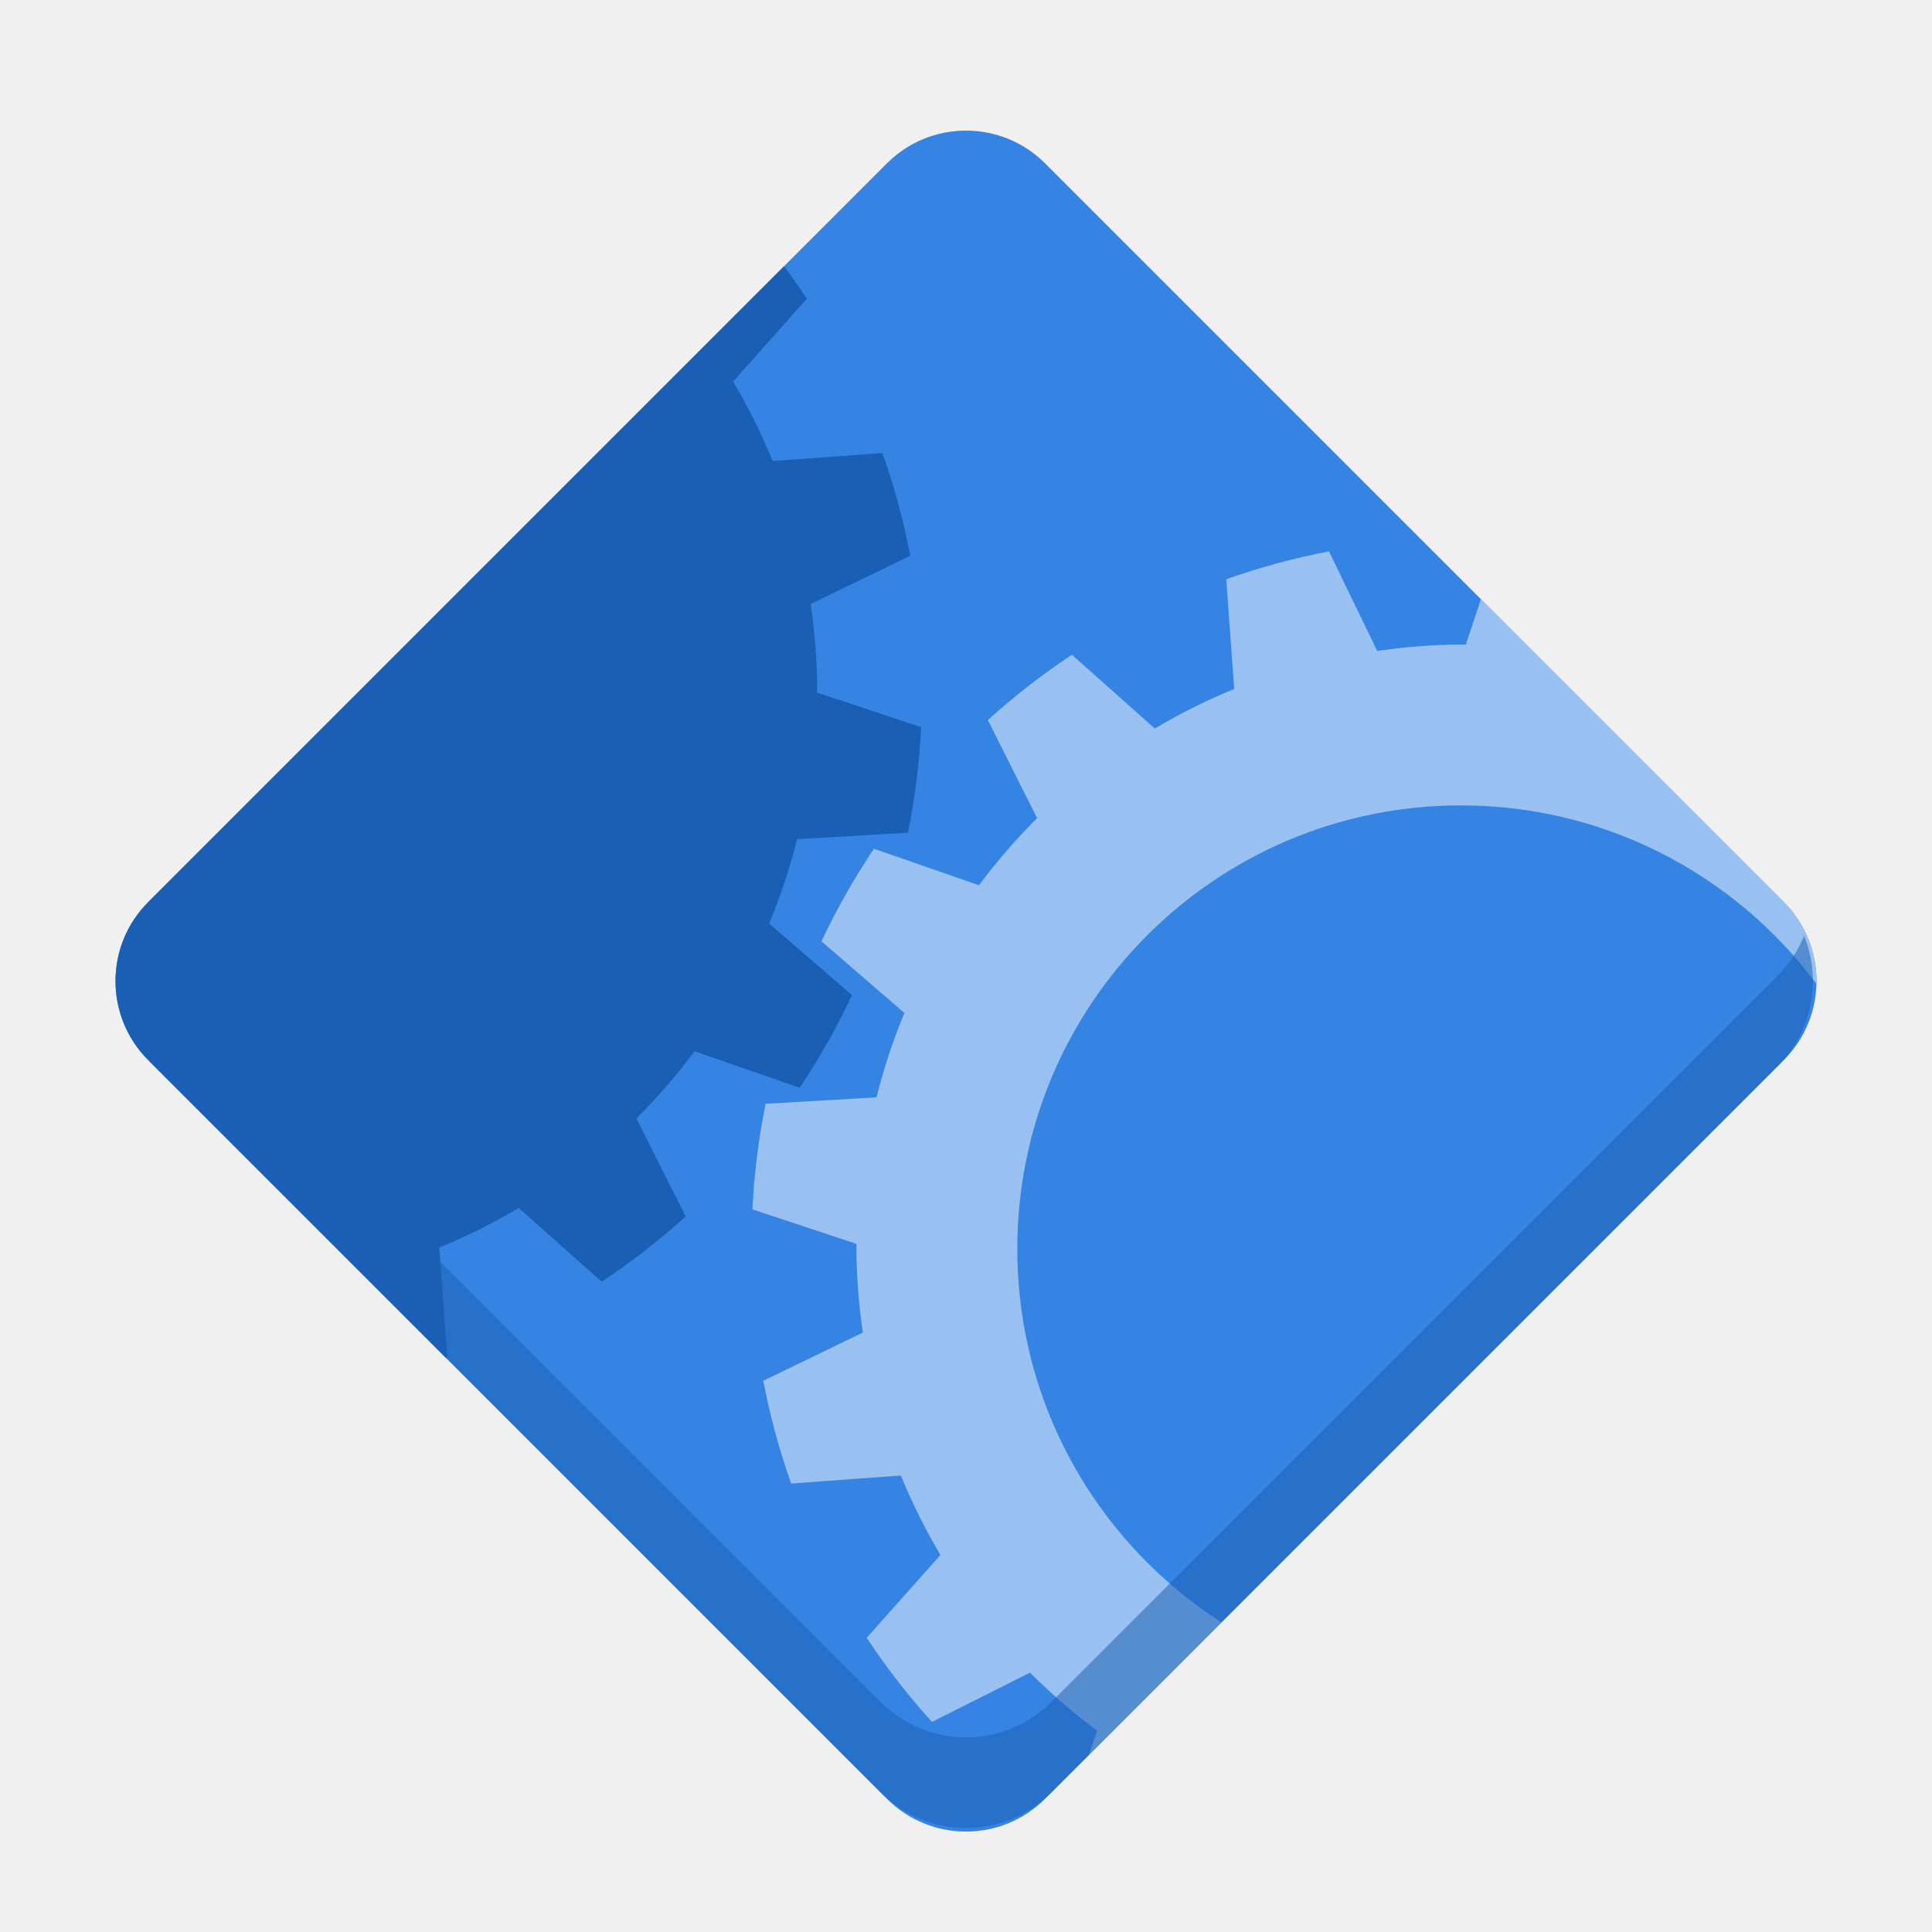
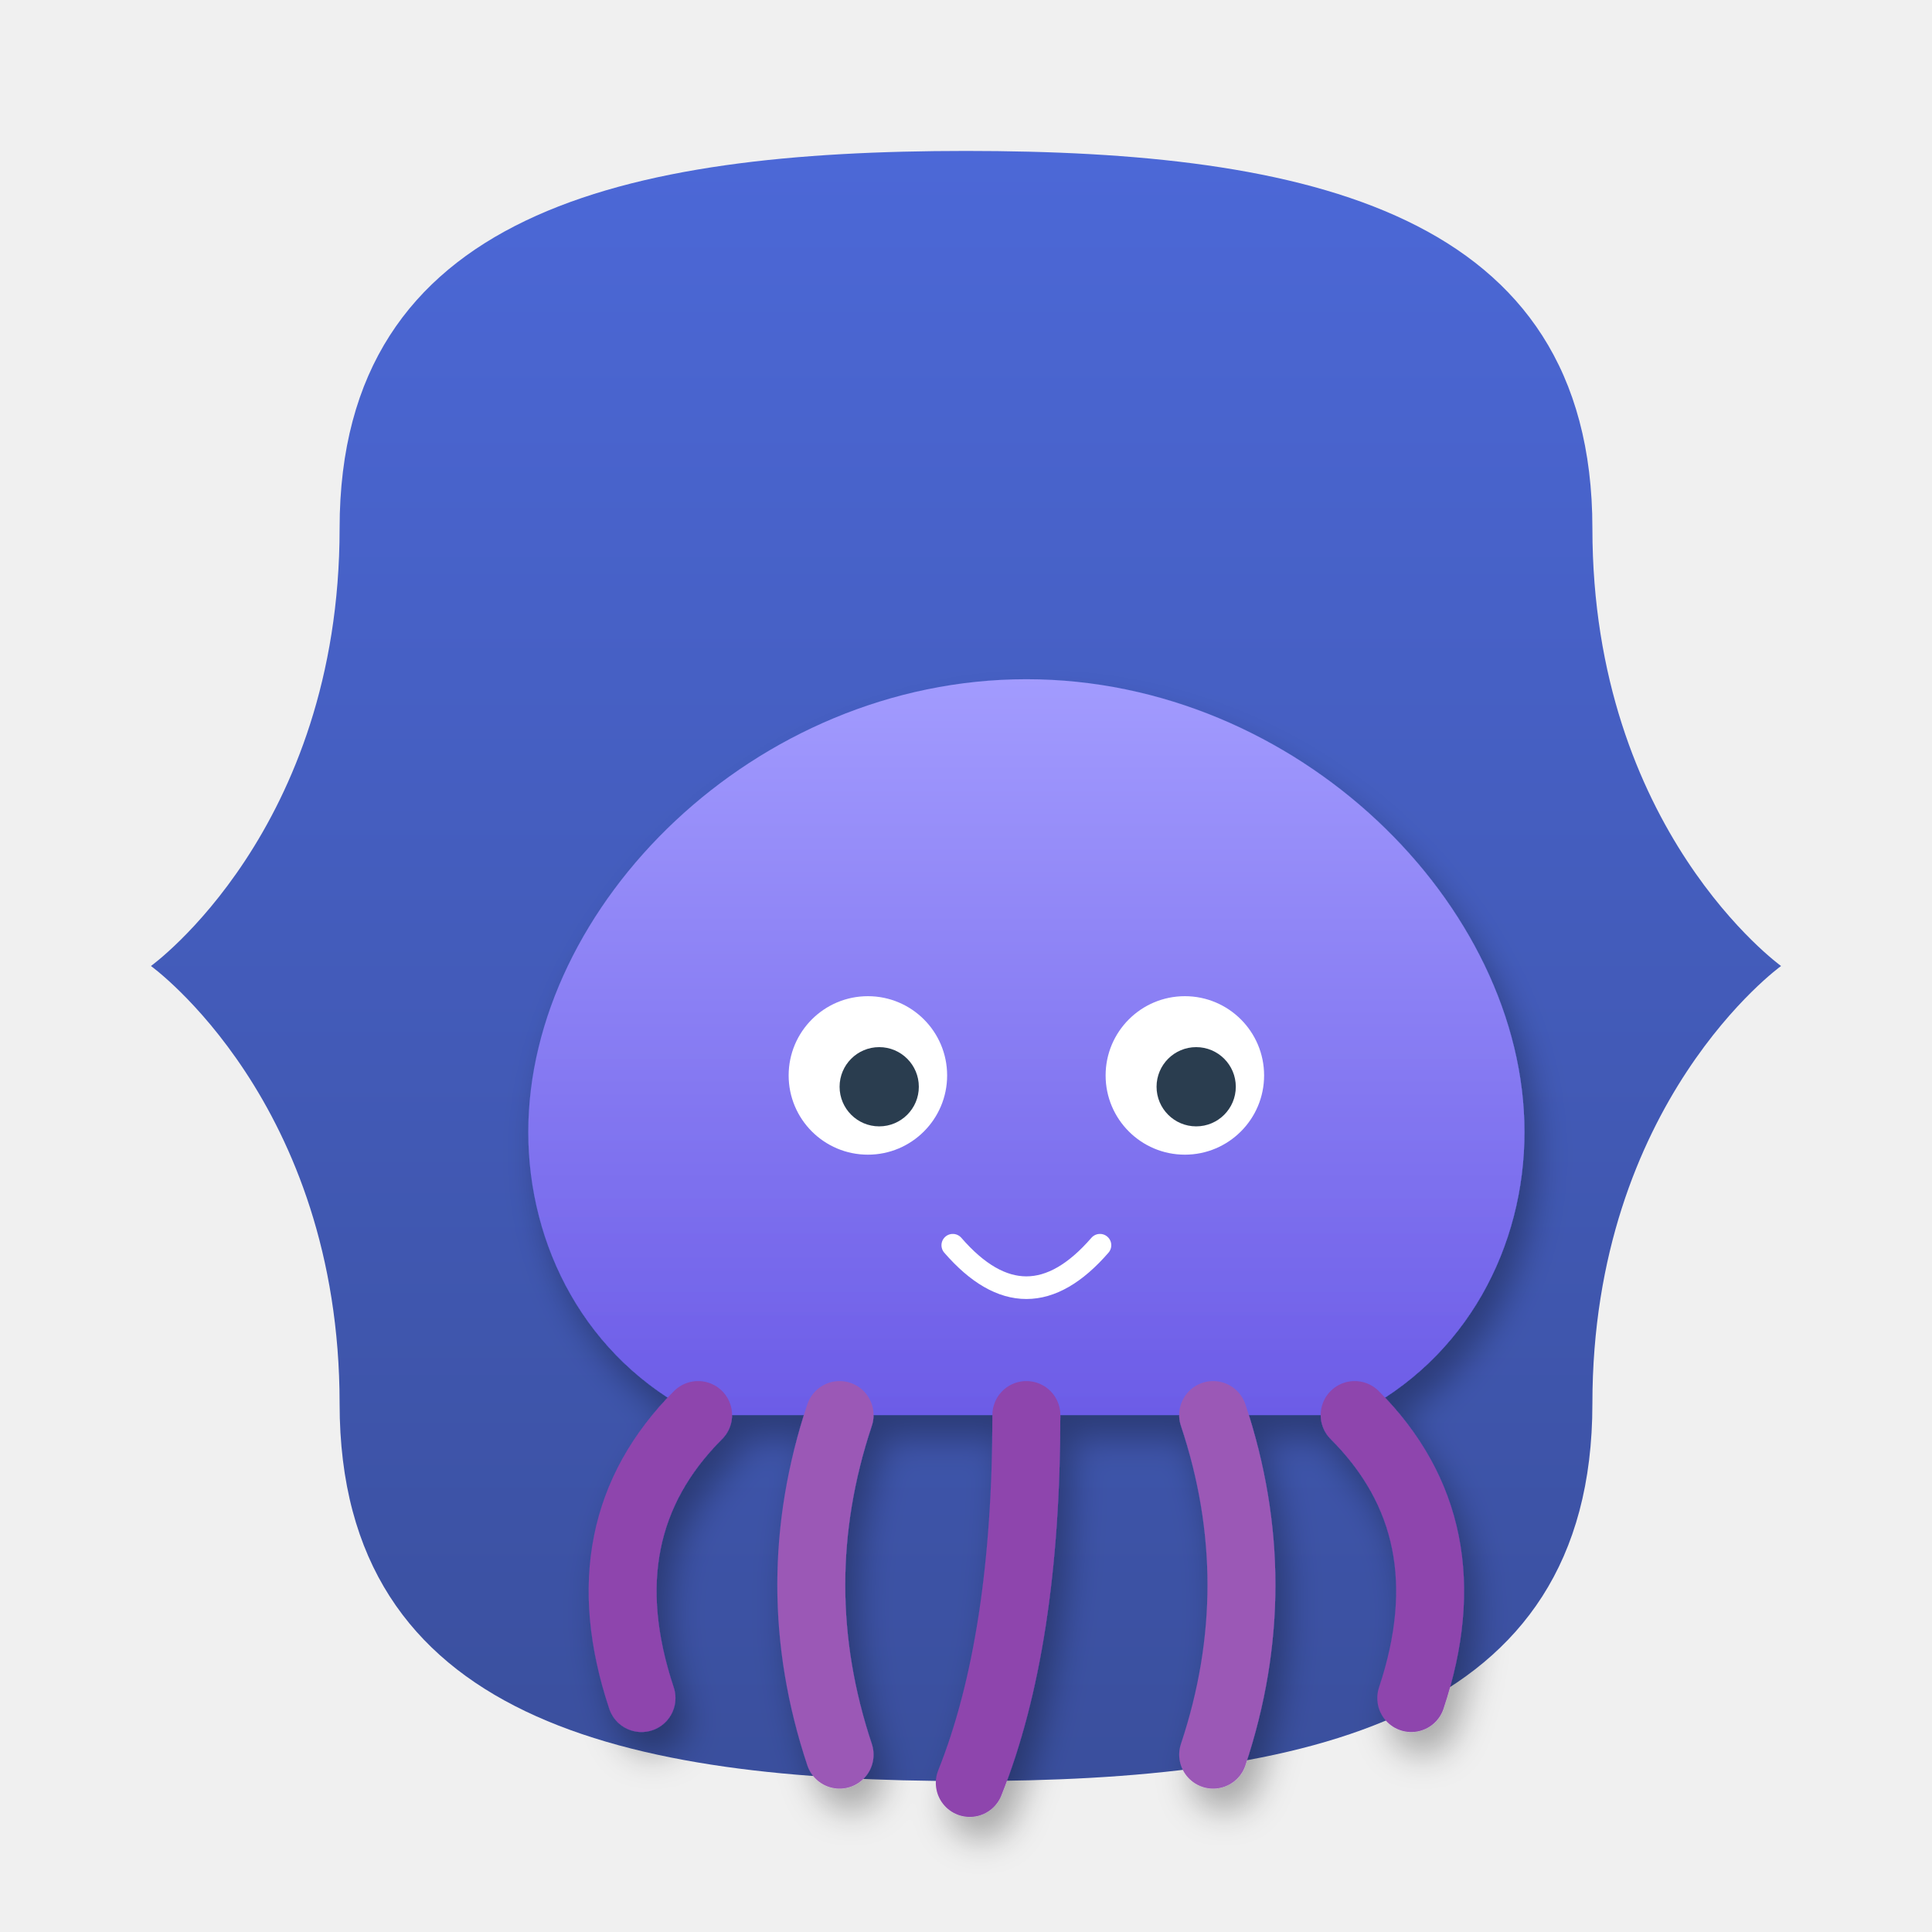
- <svg xmlns="http://www.w3.org/2000/svg" width="33.75mm" height="33.75mm" viewBox="0 0 33.75 33.75" version="1.1" id="svg974">
-   <defs id="defs968">
-     <clipPath clipPathUnits="userSpaceOnUse" id="clipPath18689">
-       <rect clip-path="none" transform="rotate(45)" ry="32" rx="32" y="123.999" x="486.037" height="362.943" width="362.943" id="rect18691" style="display:inline;opacity:1;vector-effect:none;fill:#4a86cf;fill-opacity:1;stroke:none;stroke-width:26.067;stroke-linecap:butt;stroke-linejoin:miter;stroke-miterlimit:4;stroke-dasharray:none;stroke-dashoffset:0;stroke-opacity:1;marker:none;marker-start:none;marker-mid:none;marker-end:none;paint-order:normal;enable-background:new" />
-     </clipPath>
-     <clipPath clipPathUnits="userSpaceOnUse" id="clipPath18689-3">
-       <rect clip-path="none" transform="rotate(45)" ry="32" rx="32" y="123.999" x="486.037" height="362.943" width="362.943" id="rect18691-6" style="display:inline;opacity:1;vector-effect:none;fill:#4a86cf;fill-opacity:1;stroke:none;stroke-width:26.067;stroke-linecap:butt;stroke-linejoin:miter;stroke-miterlimit:4;stroke-dasharray:none;stroke-dashoffset:0;stroke-opacity:1;marker:none;marker-start:none;marker-mid:none;marker-end:none;paint-order:normal;enable-background:new" />
-     </clipPath>
+ <svg xmlns="http://www.w3.org/2000/svg" width="256" height="256" viewBox="0 0 256 256">
+   <defs>
+     <linearGradient id="bg-grad" x1="0%" y1="0%" x2="0%" y2="100%">
+       <stop offset="0%" style="stop-color:#4c68d7;" />
+       <stop offset="100%" style="stop-color:#3a4f9d;" />
+     </linearGradient>
+     <linearGradient id="octopus-grad" x1="0%" y1="0%" x2="0%" y2="100%">
+       <stop offset="0%" style="stop-color:#a29bfe;" />
+       <stop offset="100%" style="stop-color:#6c5ce7;" />
+     </linearGradient>
+     <filter id="drop-shadow" x="-20%" y="-20%" width="140%" height="140%">
+       <feGaussianBlur in="SourceAlpha" stdDeviation="3" />
+       <feOffset dx="2" dy="4" />
+       <feComponentTransfer>
+         <feFuncA type="linear" slope="0.3" />
+       </feComponentTransfer>
+       <feMerge>
+         <feMergeNode />
+         <feMergeNode in="SourceGraphic" />
+       </feMerge>
+     </filter>
  </defs>
-   <g id="layer1" transform="translate(-61.81982,-103.944)">
-     <g transform="matrix(0.2636723,0,0,0.2636723,61.81982,-529.397)" style="display:inline;stroke-width:0.25;enable-background:new" id="g1836">
-       <g transform="matrix(0.25,0,0,0.25,0,2295)" id="g18818" style="stroke-width:0.25">
-         <g style="stroke-width:0.27" transform="matrix(0.9260519,0,0,0.9260519,18.93073,50.87633)" id="g18590">
-           <g style="stroke-width:0.27" id="g18681" clip-path="url(#clipPath18689-3)">
-             <rect style="opacity:1;vector-effect:none;fill:#3584e4;fill-opacity:1;stroke:none;stroke-width:8.221;stroke-linecap:butt;stroke-linejoin:miter;stroke-miterlimit:4;stroke-dasharray:none;stroke-dashoffset:0;stroke-opacity:1;marker:none;marker-start:none;marker-mid:none;marker-end:none;paint-order:normal" id="rect18571" width="424" height="424" x="458.337" y="90.642" rx="10.092" ry="10.092" transform="matrix(0.6052817,0.6052817,-0.6052817,0.6052817,33.44063,99.07363)" clip-path="none" />
-             <circle style="opacity:1;vector-effect:none;fill:#f66151;fill-opacity:1;stroke:none;stroke-width:7.037;stroke-linecap:butt;stroke-linejoin:miter;stroke-miterlimit:4;stroke-dasharray:none;stroke-dashoffset:0;stroke-opacity:1;marker:none;marker-start:none;marker-mid:none;marker-end:none;paint-order:normal" id="path18706" cx="0" cy="0" r="0" transform="translate(0,-212)" />
-             <circle style="opacity:1;vector-effect:none;fill:#f66151;fill-opacity:1;stroke:none;stroke-width:7.037;stroke-linecap:butt;stroke-linejoin:miter;stroke-miterlimit:4;stroke-dasharray:none;stroke-dashoffset:0;stroke-opacity:1;marker:none;marker-start:none;marker-mid:none;marker-end:none;paint-order:normal" id="path18708" cx="0" cy="0" r="0" transform="translate(0,-212)" />
-             <path style="display:inline;opacity:1;vector-effect:none;fill:#98c1f1;fill-opacity:1;stroke:none;stroke-width:7.037;stroke-linecap:butt;stroke-linejoin:miter;stroke-miterlimit:4;stroke-dasharray:none;stroke-dashoffset:0;stroke-opacity:1;marker:none;marker-start:none;marker-mid:none;marker-end:none;paint-order:normal;enable-background:new" d="m 408.92,561.918 -9.886,29.829 a 172.971,172.971 0 0 0 -1.427,-0.071 172.971,172.971 0 0 0 -23.929,1.852 l -13.801,-28.501 a 203.293,203.293 0 0 0 -29.401,7.972 l 2.286,31.405 a 172.971,172.971 0 0 0 -22.732,11.319 l -23.718,-21.103 a 203.293,203.293 0 0 0 -24.059,18.674 l 14.099,28.073 a 172.971,172.971 0 0 0 -16.636,19.211 l -30.058,-10.448 a 203.293,203.293 0 0 0 -15.017,26.488 l 23.73,20.507 a 172.971,172.971 0 0 0 -7.985,24.143 l -31.73,1.849 a 203.293,203.293 0 0 0 -3.778,30.217 l 29.829,9.886 a 172.971,172.971 0 0 0 -0.071,1.427 172.971,172.971 0 0 0 1.852,23.929 l -28.501,13.801 a 203.293,203.293 0 0 0 7.972,29.401 l 31.405,-2.286 a 172.971,172.971 0 0 0 11.319,22.732 l -21.103,23.718 a 203.293,203.293 0 0 0 18.674,24.059 l 28.073,-14.099 a 172.971,172.971 0 0 0 19.211,16.636 l -10.448,30.058 a 203.293,203.293 0 0 0 26.488,15.017 l 20.507,-23.73 a 172.971,172.971 0 0 0 24.143,7.985 l 1.849,31.73 a 203.293,203.293 0 0 0 30.217,3.778 l 9.886,-29.829 a 172.971,172.971 0 0 0 1.427,0.071 172.971,172.971 0 0 0 23.929,-1.852 l 13.801,28.501 a 203.293,203.293 0 0 0 29.401,-7.972 l -2.286,-31.405 a 172.971,172.971 0 0 0 22.732,-11.319 l 23.718,21.103 A 203.293,203.293 0 0 0 532.96,916 l -14.099,-28.073 a 172.971,172.971 0 0 0 16.636,-19.211 l 30.058,10.448 a 203.293,203.293 0 0 0 15.017,-26.488 l -23.73,-20.507 a 172.971,172.971 0 0 0 7.985,-24.143 l 31.73,-1.849 a 203.293,203.293 0 0 0 3.778,-30.217 l -29.829,-9.886 a 172.971,172.971 0 0 0 0.071,-1.427 172.971,172.971 0 0 0 -1.852,-23.929 l 28.501,-13.801 a 203.293,203.293 0 0 0 -7.972,-29.401 l -31.405,2.286 a 172.971,172.971 0 0 0 -11.319,-22.732 l 21.103,-23.718 a 203.293,203.293 0 0 0 -18.674,-24.059 l -28.073,14.099 a 172.971,172.971 0 0 0 -19.211,-16.636 l 10.448,-30.058 A 203.293,203.293 0 0 0 485.636,581.681 l -20.507,23.73 a 172.971,172.971 0 0 0 -24.143,-7.985 l -1.849,-31.73 a 203.293,203.293 0 0 0 -30.217,-3.778 z M 397.607,637.722 A 126.926,126.926 0 0 1 524.532,764.647 126.926,126.926 0 0 1 397.607,891.572 126.926,126.926 0 0 1 270.682,764.647 126.926,126.926 0 0 1 397.607,637.722 Z" id="path18717-4" />
-             <path id="path18758" d="m 51.748,401.284 -9.886,29.829 c -0.476,-0.026 -0.951,-0.05 -1.427,-0.071 -8.01,0.062 -16.005,0.681 -23.929,1.852 L 2.706,404.392 c -9.986,1.918 -19.814,4.583 -29.401,7.972 l 2.286,31.405 c -7.844,3.211 -15.442,6.994 -22.732,11.319 l -23.718,-21.103 c -8.475,5.614 -16.518,11.857 -24.059,18.674 l 14.099,28.073 c -6.009,5.987 -11.569,12.408 -16.636,19.211 l -30.058,-10.448 c -5.661,8.442 -10.68,17.296 -15.017,26.488 l 23.73,20.507 c -3.25,7.841 -5.919,15.91 -7.985,24.143 l -31.73,1.849 c -2.013,9.964 -3.276,20.064 -3.778,30.217 l 29.829,9.886 c -0.026,0.476 -0.05,0.951 -0.071,1.427 0.062,8.01 0.681,16.005 1.852,23.929 l -28.501,13.801 c 1.918,9.986 4.583,19.814 7.972,29.401 l 31.405,-2.286 c 3.211,7.844 6.994,15.442 11.319,22.732 l -21.103,23.718 c 5.614,8.475 11.857,16.518 18.674,24.059 l 28.073,-14.099 c 5.987,6.009 12.408,11.569 19.211,16.636 l -10.448,30.058 c 8.442,5.661 17.296,10.68 26.488,15.017 l 20.507,-23.73 c 7.841,3.25 15.91,5.919 24.143,7.985 l 1.849,31.73 c 9.964,2.013 20.064,3.276 30.217,3.778 l 9.886,-29.829 c 0.476,0.026 0.951,0.05 1.427,0.071 8.01,-0.062 16.005,-0.681 23.929,-1.852 l 13.801,28.501 c 9.986,-1.918 19.814,-4.583 29.401,-7.972 l -2.286,-31.405 c 7.844,-3.211 15.442,-6.994 22.732,-11.319 l 23.718,21.103 c 8.475,-5.614 16.518,-11.857 24.059,-18.674 l -14.099,-28.073 c 6.009,-5.987 11.569,-12.408 16.636,-19.211 l 30.058,10.448 c 5.661,-8.442 10.68,-17.296 15.017,-26.488 l -23.73,-20.507 c 3.25,-7.841 5.919,-15.91 7.985,-24.143 l 31.73,-1.849 c 2.013,-9.964 3.276,-20.064 3.778,-30.217 l -29.829,-9.886 c 0.026,-0.476 0.05,-0.951 0.071,-1.427 -0.062,-8.01 -0.681,-16.005 -1.852,-23.929 l 28.501,-13.801 c -1.918,-9.986 -4.583,-19.814 -7.972,-29.401 l -31.405,2.286 c -3.211,-7.844 -6.994,-15.442 -11.319,-22.732 l 21.103,-23.718 c -5.614,-8.475 -11.857,-16.518 -18.674,-24.059 l -28.073,14.099 c -5.987,-6.009 -12.408,-11.569 -19.211,-16.636 l 10.448,-30.058 c -8.442,-5.661 -17.296,-10.68 -26.488,-15.017 l -20.507,23.73 c -7.841,-3.25 -15.91,-5.919 -24.143,-7.985 l -1.849,-31.73 c -9.964,-2.013 -20.064,-3.276 -30.217,-3.778 z" style="display:inline;opacity:1;vector-effect:none;fill:#1a5fb4;fill-opacity:1;stroke:none;stroke-width:7.037;stroke-linecap:butt;stroke-linejoin:miter;stroke-miterlimit:4;stroke-dasharray:none;stroke-dashoffset:0;stroke-opacity:1;marker:none;marker-start:none;marker-mid:none;marker-end:none;paint-order:normal;enable-background:new" />
-           </g>
-         </g>
-         <path style="display:inline;opacity:0.534;vector-effect:none;fill:#1a5fb4;fill-opacity:1;stroke:none;stroke-width:1.629;stroke-linecap:butt;stroke-linejoin:miter;stroke-miterlimit:4;stroke-dasharray:none;stroke-dashoffset:0;stroke-opacity:1;marker:none;marker-start:none;marker-mid:none;marker-end:none;paint-order:normal;enable-background:new" clip-path="none" d="m 8.477,2676 c -1.171,2.887 -0.583,6.308 1.766,8.656 l 48.102,48.102 c 3.134,3.134 8.179,3.134 11.312,0 l 48.102,-48.102 c 2.348,-2.348 2.937,-5.77 1.766,-8.656 -0.392,0.966 -0.98,1.871 -1.766,2.656 l -48.102,48.102 c -3.134,3.134 -8.179,3.134 -11.312,0 L 10.242,2678.656 C 9.457,2677.871 8.868,2676.965 8.477,2676 Z" transform="matrix(4,0,0,4,0,-10028)" id="rect18571-6" />
-       </g>
-       <rect y="2402" x="-1.5000001e-06" height="128" width="128" id="rect9125-7-2" style="display:inline;opacity:1;vector-effect:none;fill:none;fill-opacity:1;stroke:none;stroke-width:1.25;stroke-linecap:butt;stroke-linejoin:miter;stroke-miterlimit:4;stroke-dasharray:none;stroke-dashoffset:0;stroke-opacity:1;marker:none;marker-start:none;marker-mid:none;marker-end:none;paint-order:normal;enable-background:new" />
-     </g>
+   <path d="M 128,20 C 83,20 45,28 45,70 C 45,110 20,128 20,128 C 20,128 45,146 45,186 C 45,228 83,236 128,236 C 173,236 211,228 211,186 C 211,146 236,128 236,128 C 236,128 211,110 211,70 C 211,28 173,20 128,20 Z" fill="url(#bg-grad)" />
+   <g transform="translate(40, 45) scale(0.75)" filter="url(#drop-shadow)">
+     <path d="M128,60 C80,60 40,100 40,140 C40,160 50,180 70,190 L186,190 C206,180 216,160 216,140 C216,100 176,60 128,60 Z" fill="url(#octopus-grad)" />
+     <circle cx="100" cy="130" r="14" fill="white" />
+     <circle cx="102" cy="132" r="7" fill="#2c3e50" />
+     <circle cx="156" cy="130" r="14" fill="white" />
+     <circle cx="158" cy="132" r="7" fill="#2c3e50" />
+     <path d="M115,160 Q128,175 141,160" stroke="white" stroke-width="4" fill="none" stroke-linecap="round" />
+     <path d="M 70,190 Q 50,210 60,240" stroke="#8e44ad" stroke-width="12" fill="none" stroke-linecap="round" />
+     <path d="M 95,190 Q 85,220 95,250" stroke="#9b59b6" stroke-width="12" fill="none" stroke-linecap="round" />
+     <path d="M 128,190 Q 128,230 118,255" stroke="#8e44ad" stroke-width="12" fill="none" stroke-linecap="round" />
+     <path d="M 161,190 Q 171,220 161,250" stroke="#9b59b6" stroke-width="12" fill="none" stroke-linecap="round" />
+     <path d="M 186,190 Q 206,210 196,240" stroke="#8e44ad" stroke-width="12" fill="none" stroke-linecap="round" />
  </g>
</svg>
